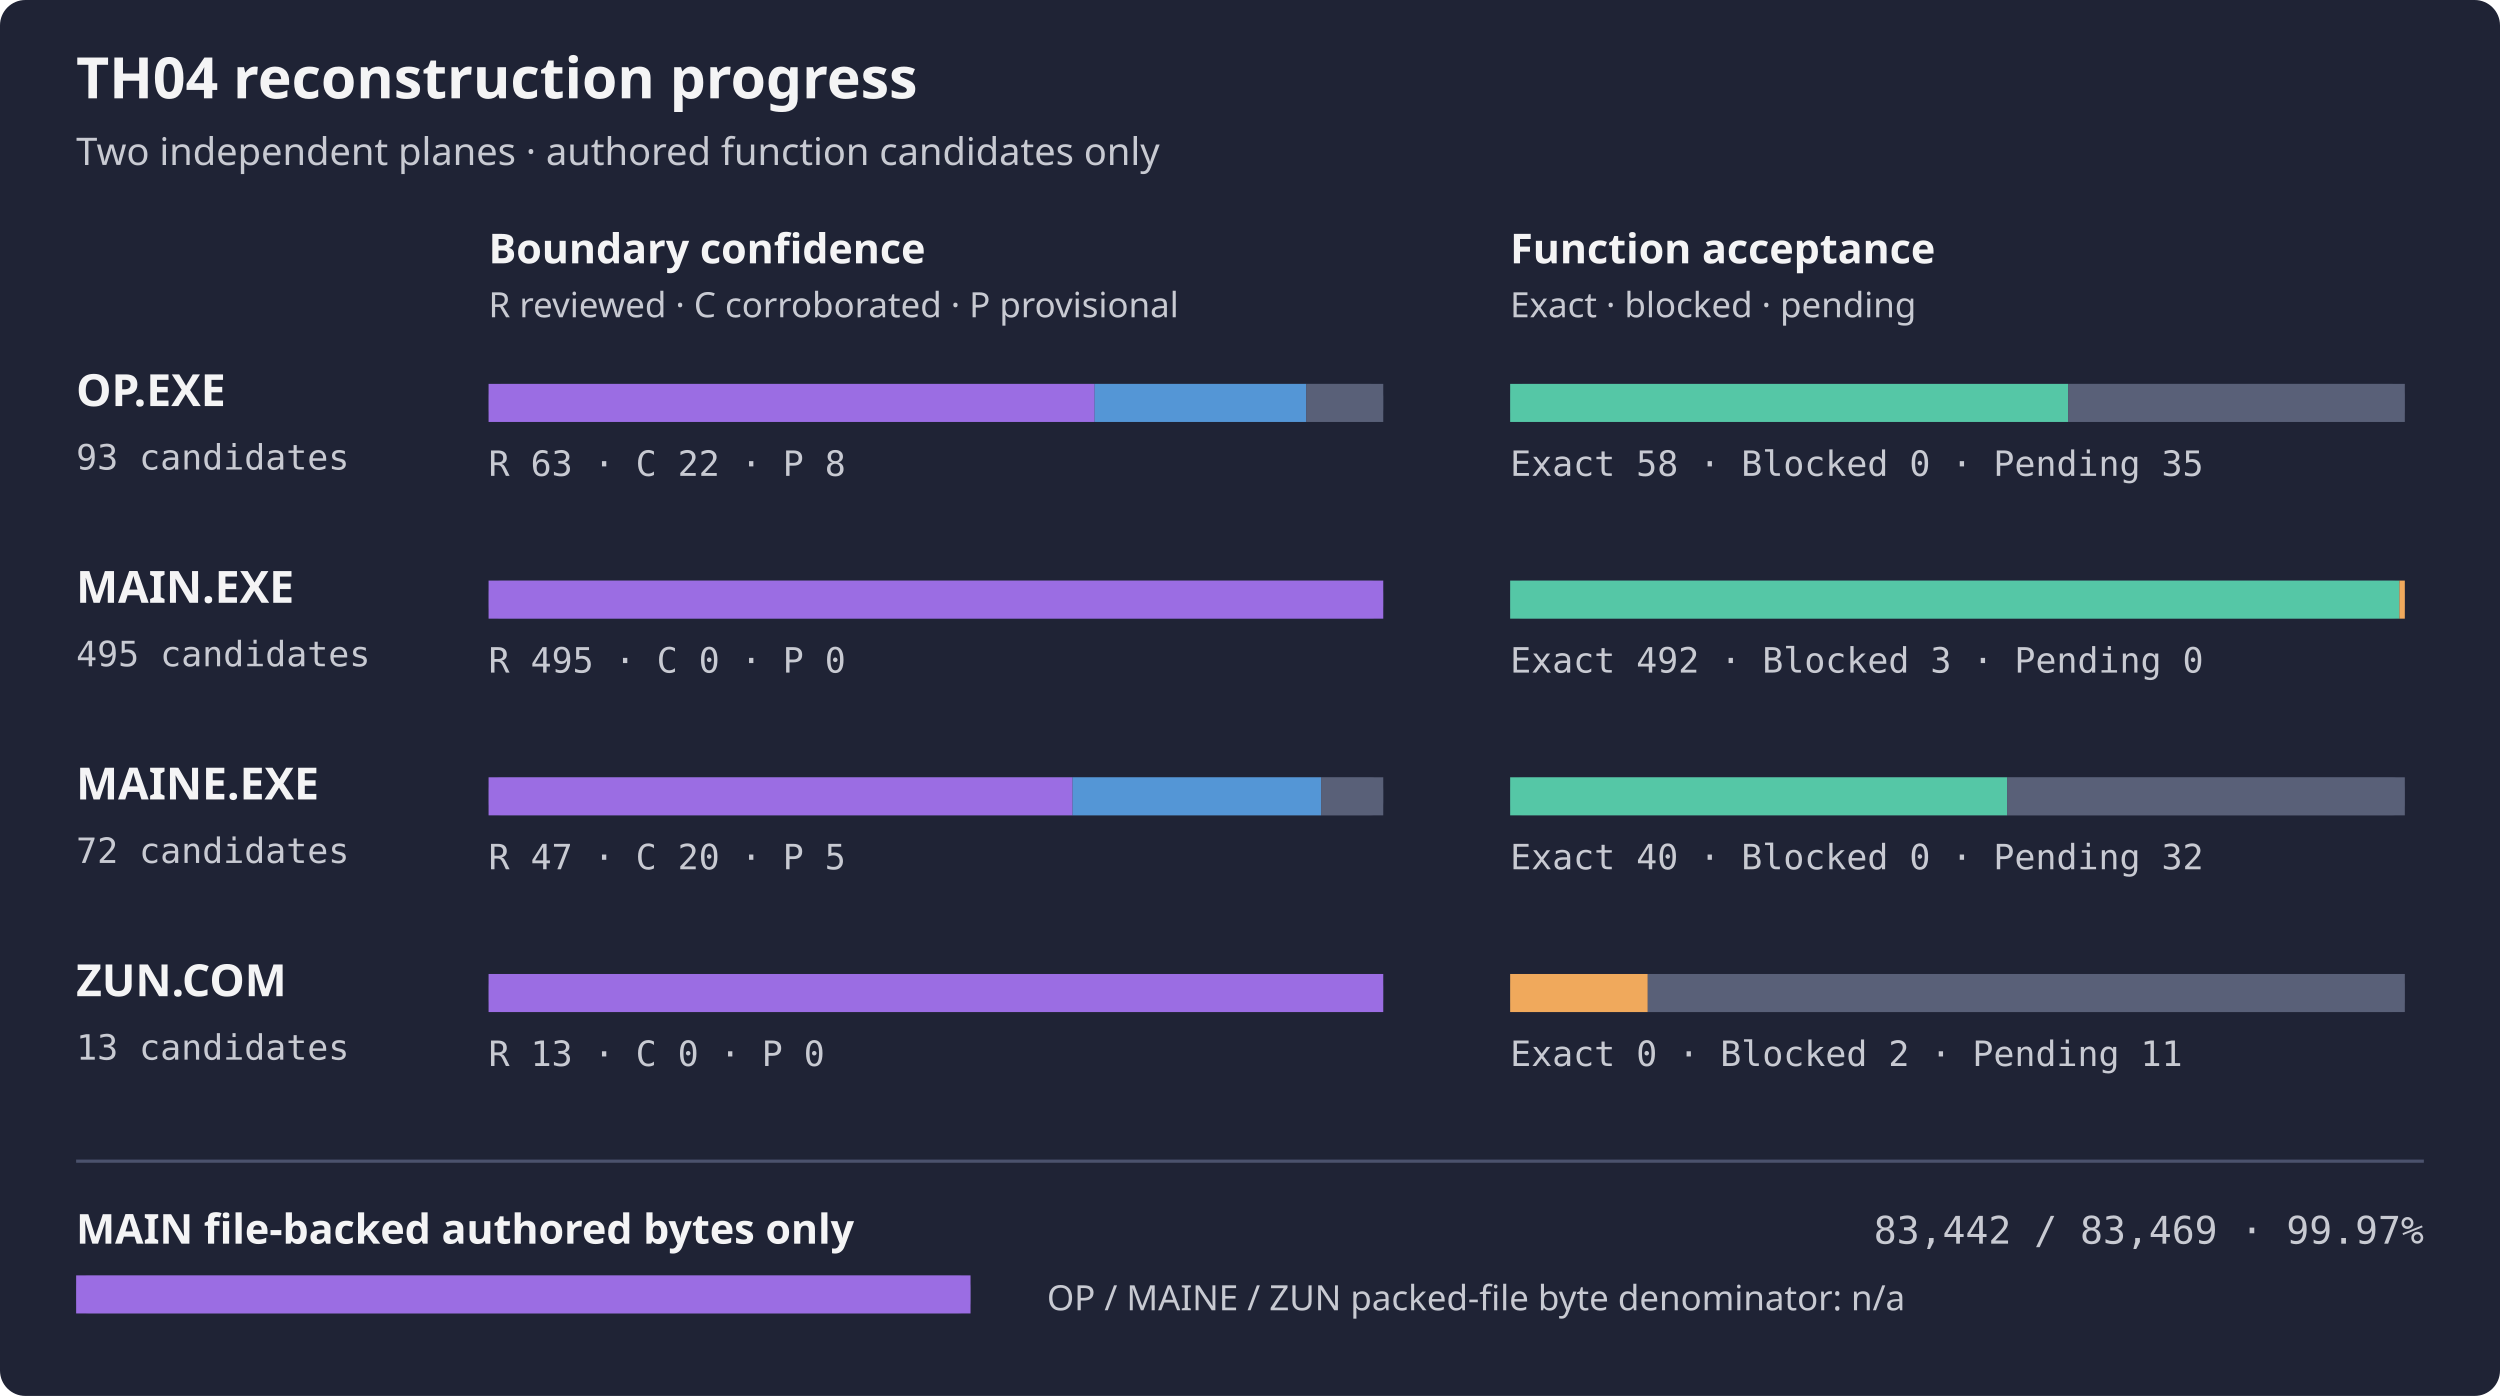
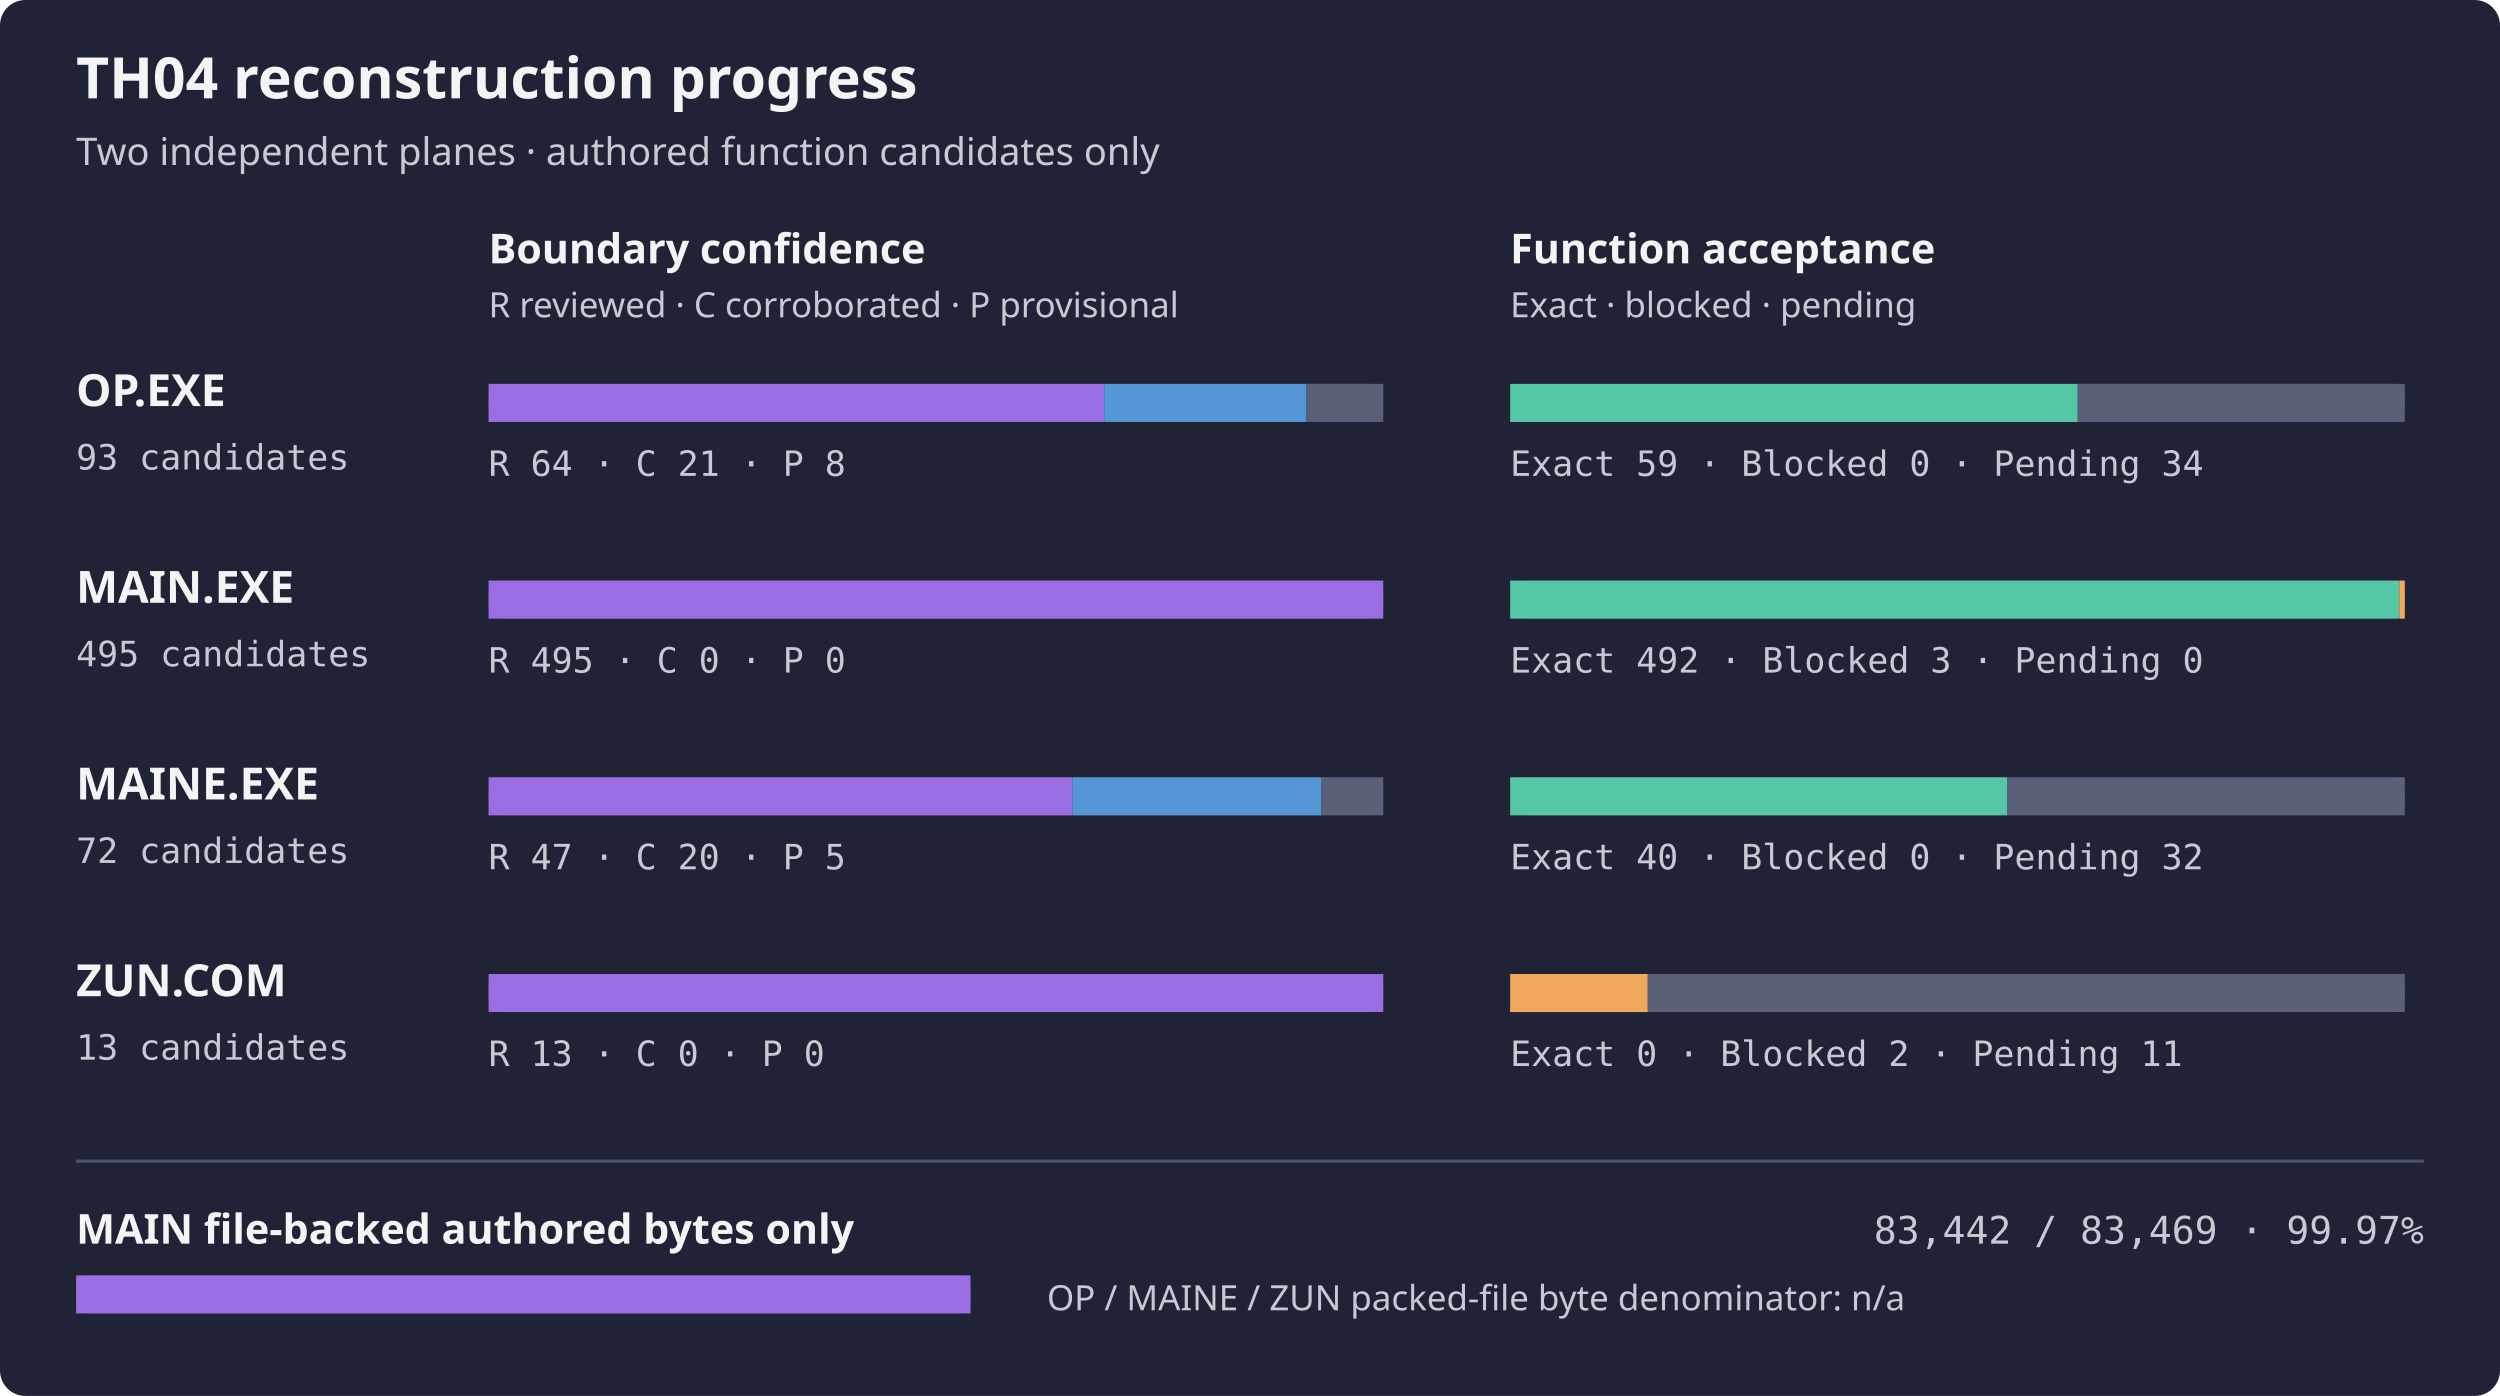
<svg xmlns="http://www.w3.org/2000/svg" width="788" height="440" role="img" aria-label="TH04 per-artifact reconstruction progress">
  <rect width="788" height="440" rx="8" fill="#1f2335" />
  <text x="24" y="31" fill="#f4f4f5" font-family="sans-serif" font-size="18" font-weight="600">TH04 reconstruction progress</text>
  <text x="24" y="52" fill="#c8cad2" font-family="sans-serif" font-size="12">Two independent planes · authored function candidates only</text>
  <text x="154" y="83" fill="#f4f4f5" font-family="sans-serif" font-size="13" font-weight="600">Boundary confidence</text>
  <text x="476" y="83" fill="#f4f4f5" font-family="sans-serif" font-size="13" font-weight="600">Function acceptance</text>
  <text x="154" y="100" fill="#c8cad2" font-family="sans-serif" font-size="11">R reviewed · C corroborated · P provisional</text>
  <text x="476" y="100" fill="#c8cad2" font-family="sans-serif" font-size="11">Exact · blocked · pending</text>
  <text x="24" y="128" fill="#f4f4f5" font-family="sans-serif" font-size="14" font-weight="600">OP.EXE</text>
  <text x="24" y="148" fill="#c8cad2" font-family="monospace" font-size="11">93 candidates</text>
  <rect x="154" y="121" width="282" height="12" rx="4" fill="#353b52" />
-   <rect x="154.00" y="121" width="191.03" height="12" fill="#9b6de3" />
-   <rect x="345.03" y="121" width="66.71" height="12" fill="#5496d6" />
+   <rect x="154.00" y="121" width="194.06" height="12" fill="#9b6de3" />
+   <rect x="348.06" y="121" width="63.68" height="12" fill="#5496d6" />
  <rect x="411.74" y="121" width="24.26" height="12" fill="#596078" />
  <rect x="476" y="121" width="282" height="12" rx="4" fill="#353b52" />
-   <rect x="476.00" y="121" width="175.87" height="12" fill="#55c7a6" />
-   <rect x="651.87" y="121" width="106.13" height="12" fill="#596078" />
-   <text x="154" y="150" fill="#c8cad2" font-family="monospace" font-size="11">R 63 · C 22 · P 8</text>
-   <text x="476" y="150" fill="#c8cad2" font-family="monospace" font-size="11">Exact 58 · Blocked 0 · Pending 35</text>
+   <rect x="476.00" y="121" width="178.90" height="12" fill="#55c7a6" />
+   <rect x="654.90" y="121" width="103.10" height="12" fill="#596078" />
+   <text x="154" y="150" fill="#c8cad2" font-family="monospace" font-size="11">R 64 · C 21 · P 8</text>
+   <text x="476" y="150" fill="#c8cad2" font-family="monospace" font-size="11">Exact 59 · Blocked 0 · Pending 34</text>
  <text x="24" y="190" fill="#f4f4f5" font-family="sans-serif" font-size="14" font-weight="600">MAIN.EXE</text>
  <text x="24" y="210" fill="#c8cad2" font-family="monospace" font-size="11">495 candidates</text>
  <rect x="154" y="183" width="282" height="12" rx="4" fill="#353b52" />
  <rect x="154.00" y="183" width="282.00" height="12" fill="#9b6de3" />
  <rect x="476" y="183" width="282" height="12" rx="4" fill="#353b52" />
  <rect x="476.00" y="183" width="280.29" height="12" fill="#55c7a6" />
  <rect x="756.29" y="183" width="1.71" height="12" fill="#f0a95c" />
  <text x="154" y="212" fill="#c8cad2" font-family="monospace" font-size="11">R 495 · C 0 · P 0</text>
  <text x="476" y="212" fill="#c8cad2" font-family="monospace" font-size="11">Exact 492 · Blocked 3 · Pending 0</text>
  <text x="24" y="252" fill="#f4f4f5" font-family="sans-serif" font-size="14" font-weight="600">MAINE.EXE</text>
  <text x="24" y="272" fill="#c8cad2" font-family="monospace" font-size="11">72 candidates</text>
  <rect x="154" y="245" width="282" height="12" rx="4" fill="#353b52" />
  <rect x="154.00" y="245" width="184.08" height="12" fill="#9b6de3" />
  <rect x="338.08" y="245" width="78.33" height="12" fill="#5496d6" />
  <rect x="416.42" y="245" width="19.58" height="12" fill="#596078" />
  <rect x="476" y="245" width="282" height="12" rx="4" fill="#353b52" />
  <rect x="476.00" y="245" width="156.67" height="12" fill="#55c7a6" />
  <rect x="632.67" y="245" width="125.33" height="12" fill="#596078" />
  <text x="154" y="274" fill="#c8cad2" font-family="monospace" font-size="11">R 47 · C 20 · P 5</text>
  <text x="476" y="274" fill="#c8cad2" font-family="monospace" font-size="11">Exact 40 · Blocked 0 · Pending 32</text>
  <text x="24" y="314" fill="#f4f4f5" font-family="sans-serif" font-size="14" font-weight="600">ZUN.COM</text>
  <text x="24" y="334" fill="#c8cad2" font-family="monospace" font-size="11">13 candidates</text>
  <rect x="154" y="307" width="282" height="12" rx="4" fill="#353b52" />
  <rect x="154.00" y="307" width="282.00" height="12" fill="#9b6de3" />
  <rect x="476" y="307" width="282" height="12" rx="4" fill="#353b52" />
  <rect x="476.00" y="307" width="43.38" height="12" fill="#f0a95c" />
  <rect x="519.38" y="307" width="238.62" height="12" fill="#596078" />
  <text x="154" y="336" fill="#c8cad2" font-family="monospace" font-size="11">R 13 · C 0 · P 0</text>
  <text x="476" y="336" fill="#c8cad2" font-family="monospace" font-size="11">Exact 0 · Blocked 2 · Pending 11</text>
  <path d="M24 366 H764" stroke="#4b526d" />
  <text x="24" y="392" fill="#f4f4f5" font-family="sans-serif" font-size="13" font-weight="600">MAIN file-backed authored bytes only</text>
  <text x="764" y="392" fill="#c8cad2" text-anchor="end" font-family="monospace" font-size="12">83,442 / 83,469 · 99.97%</text>
  <rect x="24" y="402" width="282" height="12" rx="4" fill="#353b52" />
  <rect x="24" y="402" width="281.91" height="12" fill="#9b6de3" />
  <text x="330" y="413" fill="#c8cad2" font-family="sans-serif" font-size="11">OP / MAINE / ZUN packed-file byte denominator: n/a</text>
</svg>
